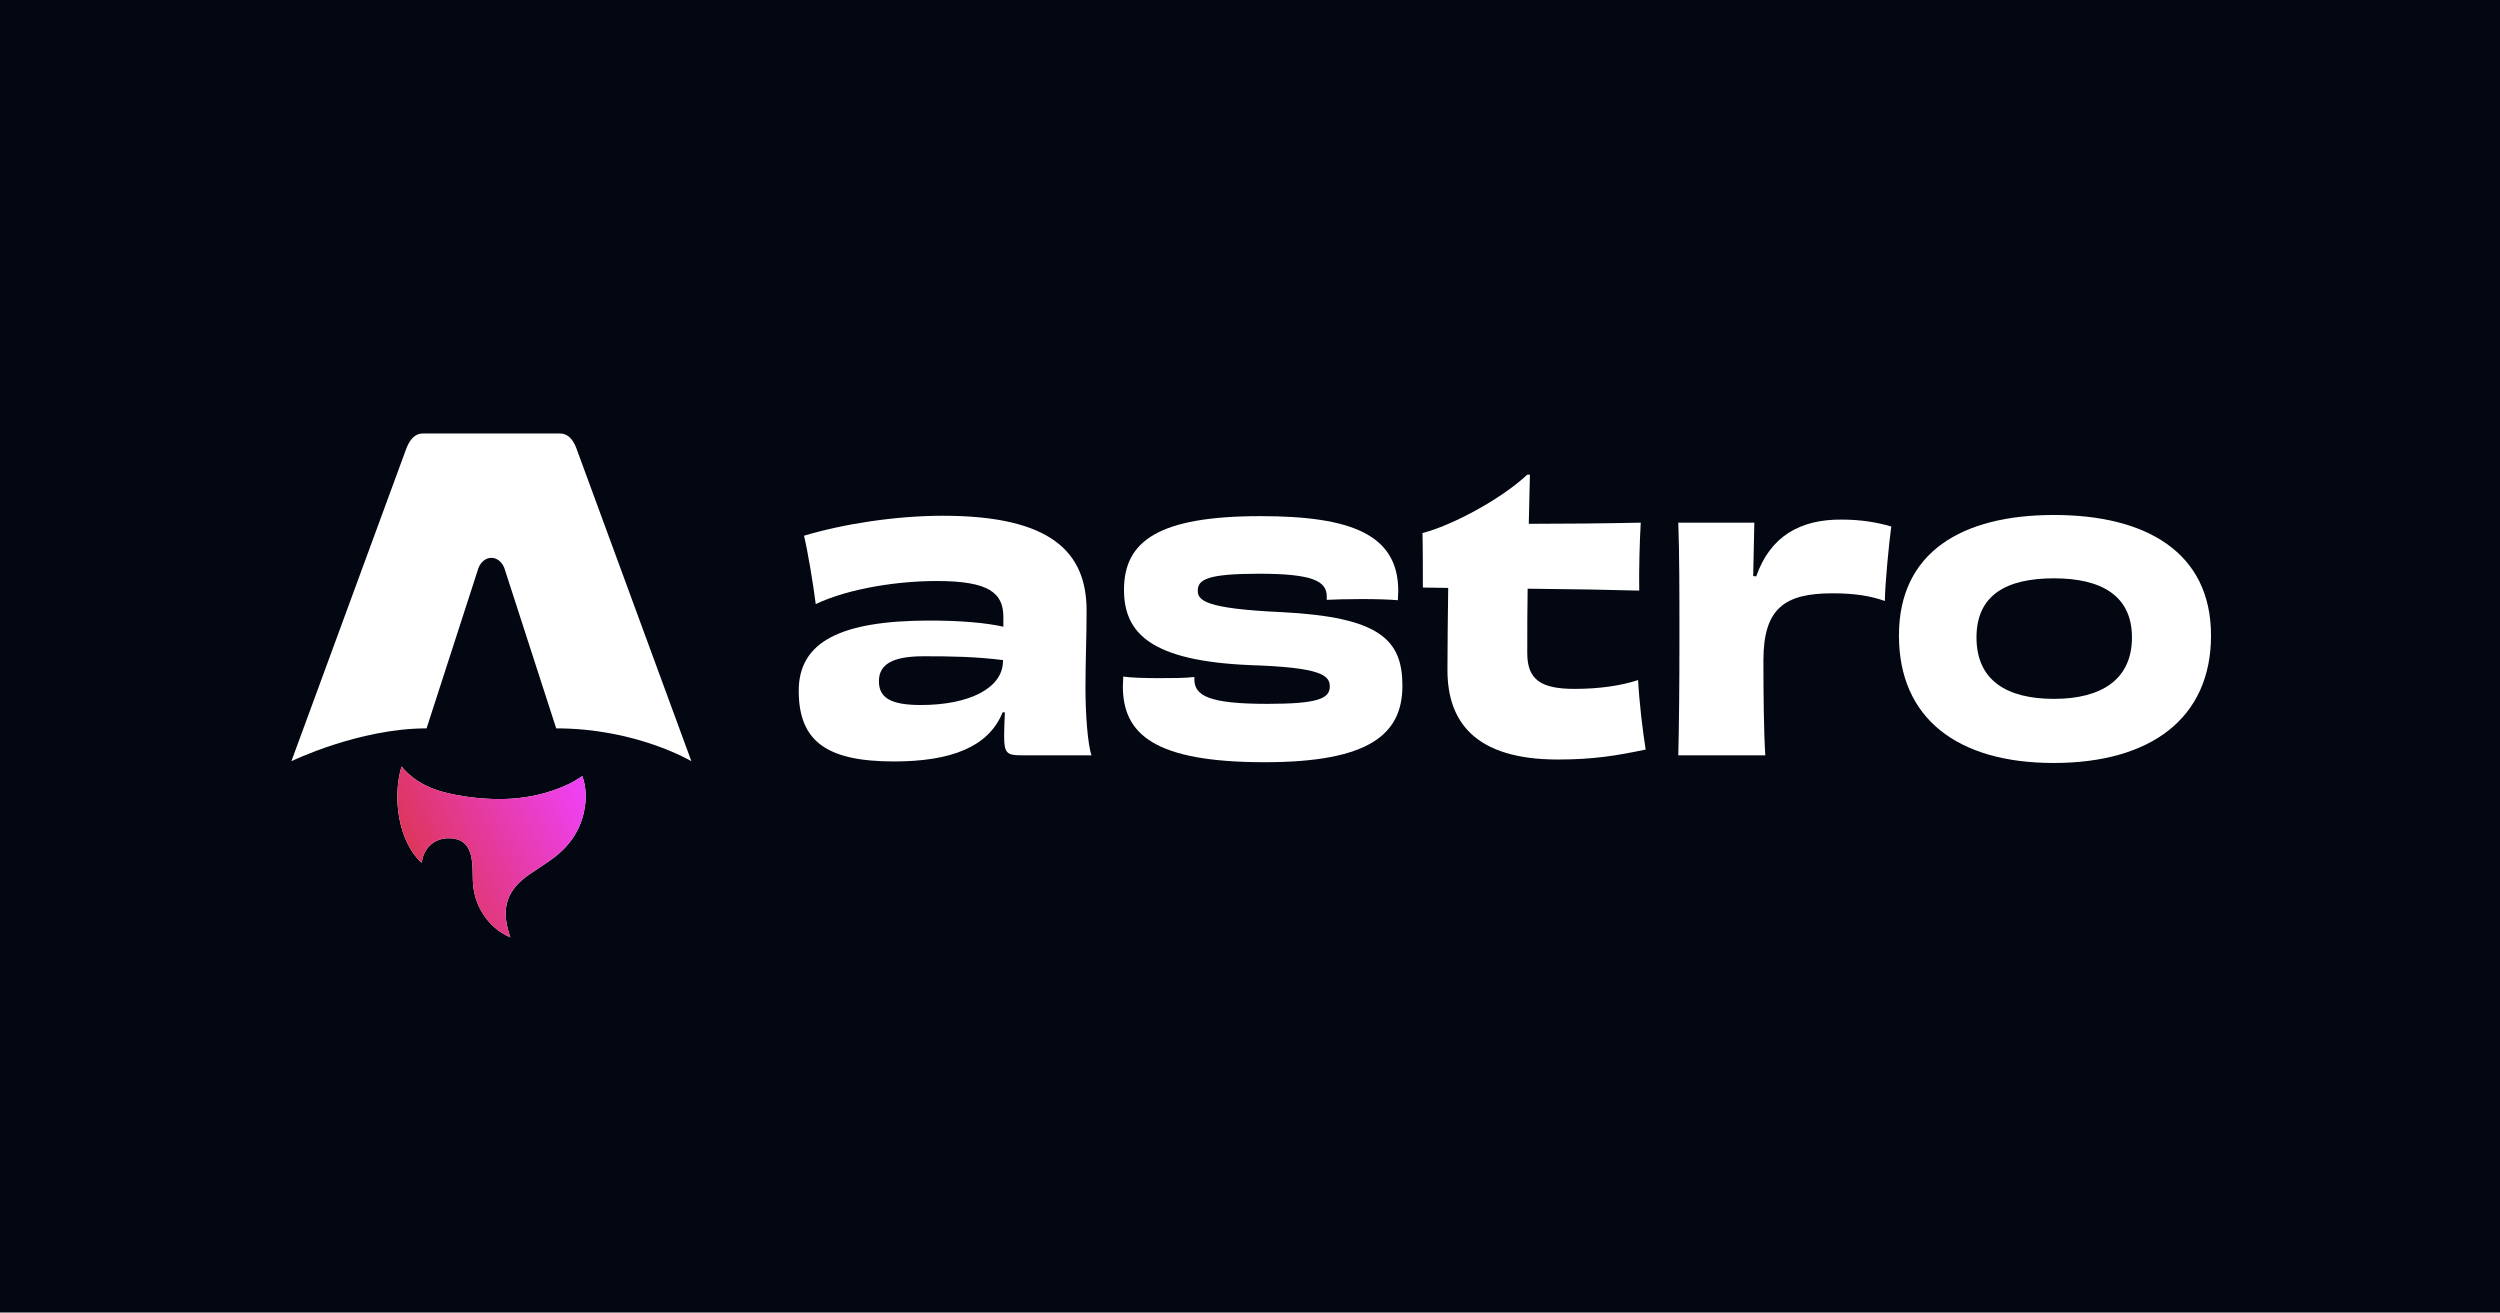
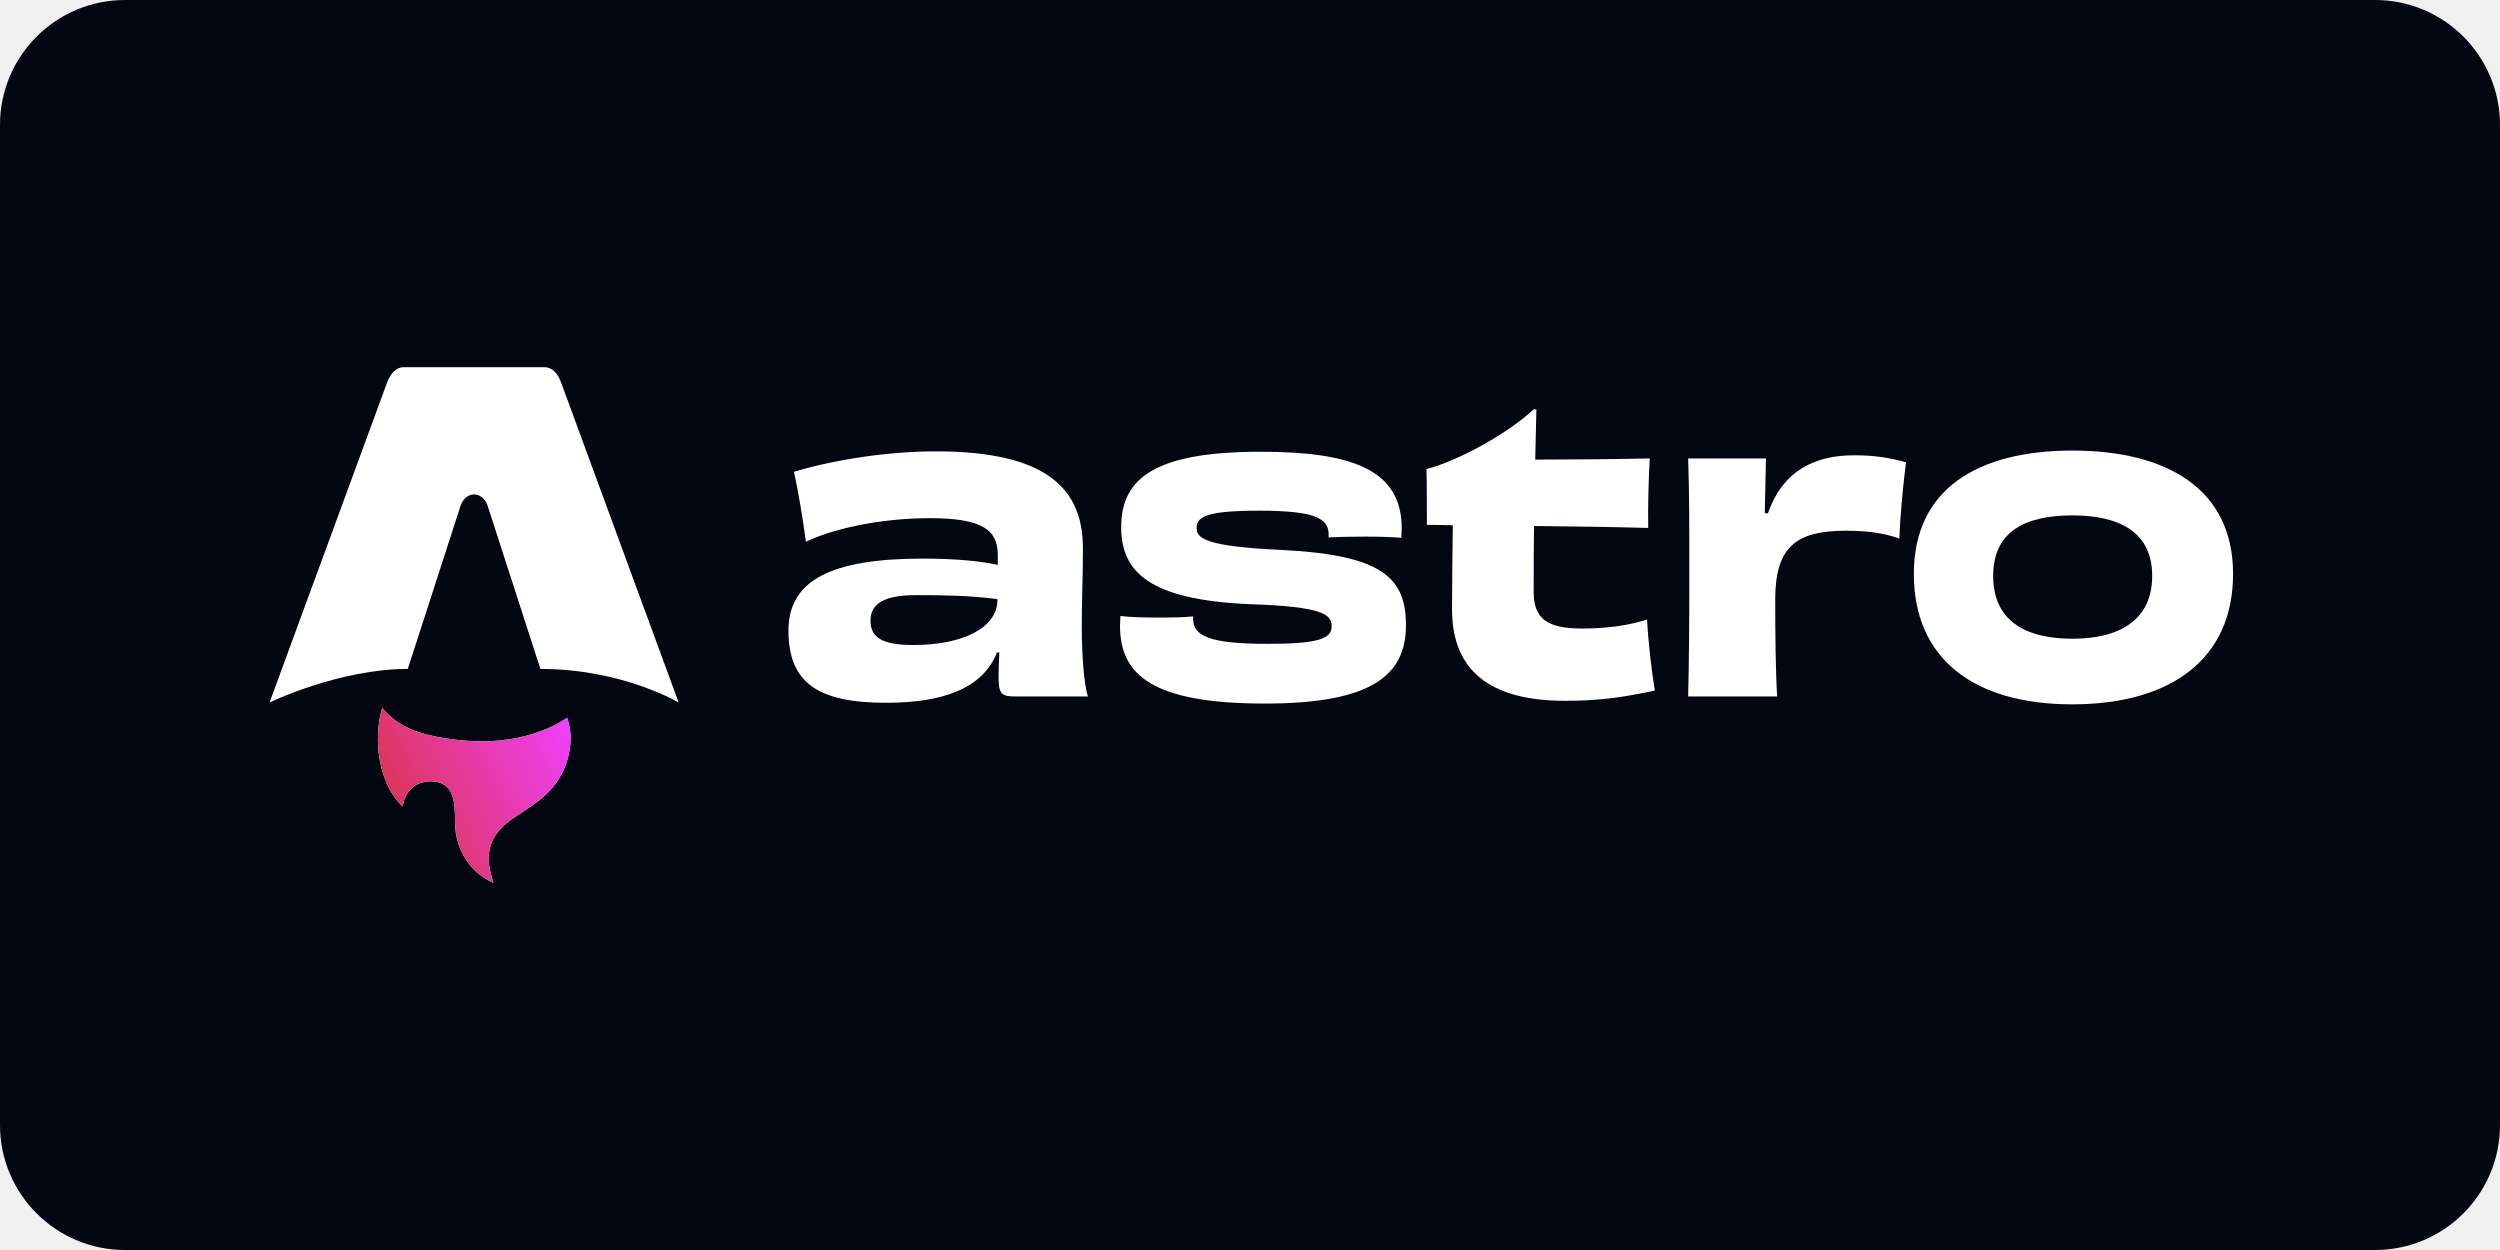
- <svg xmlns="http://www.w3.org/2000/svg" width="1200" height="630" viewBox="0 0 1200 630" fill="none">
-   <rect width="1200" height="630" fill="#030712" />
-   <path d="M202.313 414.091C191.372 404.102 188.179 383.114 192.737 367.91C200.64 377.496 211.591 380.534 222.934 382.246C240.446 384.892 257.643 383.903 273.91 375.909C275.771 374.995 277.491 373.776 279.524 372.544C281.051 376.966 281.448 381.431 280.915 385.976C279.618 397.044 274.104 405.594 265.332 412.074C261.825 414.667 258.114 416.984 254.491 419.43C243.362 426.94 240.352 435.749 244.533 448.563C244.633 448.875 244.721 449.187 244.946 449.949C239.264 447.41 235.114 443.711 231.951 438.85C228.611 433.717 227.022 428.04 226.939 421.899C226.897 418.909 226.897 415.893 226.494 412.947C225.511 405.764 222.135 402.547 215.773 402.36C209.244 402.172 204.08 406.201 202.71 412.551C202.606 413.037 202.454 413.518 202.303 414.084L202.313 414.091Z" fill="white" />
-   <path d="M202.313 414.091C191.372 404.102 188.179 383.114 192.737 367.91C200.64 377.496 211.591 380.534 222.934 382.246C240.446 384.892 257.643 383.903 273.91 375.909C275.771 374.995 277.491 373.776 279.524 372.544C281.051 376.966 281.448 381.431 280.915 385.976C279.618 397.044 274.104 405.594 265.332 412.074C261.825 414.667 258.114 416.984 254.491 419.43C243.362 426.94 240.352 435.749 244.533 448.563C244.633 448.875 244.721 449.187 244.946 449.949C239.264 447.41 235.114 443.711 231.951 438.85C228.611 433.717 227.022 428.04 226.939 421.899C226.897 418.909 226.897 415.893 226.494 412.947C225.511 405.764 222.135 402.547 215.773 402.36C209.244 402.172 204.08 406.201 202.71 412.551C202.606 413.037 202.454 413.518 202.303 414.084L202.313 414.091Z" fill="url(#paint0_linear_1057_17221)" />
-   <path d="M139.869 365.375C139.869 365.375 172.266 349.614 204.753 349.614L229.248 273.902C230.165 270.24 232.842 267.752 235.865 267.752C238.888 267.752 241.566 270.24 242.483 273.902L266.977 349.614C305.453 349.614 331.862 365.375 331.862 365.375C331.862 365.375 276.833 215.652 276.725 215.352C275.146 210.925 272.479 208.074 268.885 208.074H202.851C199.257 208.074 196.698 210.925 195.011 215.352C194.892 215.647 139.869 365.375 139.869 365.375Z" fill="white" />
-   <path d="M481.438 317.217C481.438 330.484 464.915 338.408 442.036 338.408C427.145 338.408 421.88 334.722 421.88 326.983C421.88 318.875 428.417 315.005 443.305 315.005C456.744 315.005 468.182 315.19 481.438 316.848V317.217ZM481.62 300.817C473.449 298.974 461.1 297.868 446.393 297.868C403.54 297.868 383.387 308.003 383.387 331.59C383.387 356.098 397.186 365.496 429.143 365.496C456.199 365.496 474.536 358.677 481.256 341.909H482.344C482.162 345.963 481.983 350.017 481.983 353.149C481.983 361.81 483.434 362.547 490.515 362.547H523.925C522.109 357.388 521.021 342.83 521.021 330.3C521.021 316.848 521.564 306.713 521.564 293.077C521.564 265.253 504.861 247.562 452.566 247.562C430.051 247.562 404.993 251.432 385.93 257.145C387.743 264.7 390.286 279.994 391.558 289.945C408.081 282.205 431.504 278.888 449.662 278.888C474.718 278.888 481.62 284.601 481.62 296.21V300.817Z" fill="white" />
-   <path d="M573.291 324.955C568.753 325.508 562.577 325.508 556.223 325.508C549.505 325.508 543.332 325.324 539.154 324.771C539.154 326.245 538.973 327.903 538.973 329.378C538.973 352.411 554.046 365.863 607.065 365.863C656.996 365.863 673.156 352.596 673.156 329.193C673.156 307.081 662.445 296.209 615.054 293.814C578.193 292.155 574.926 288.101 574.926 283.494C574.926 278.151 579.646 275.387 604.34 275.387C629.943 275.387 636.842 278.888 636.842 286.259V287.917C640.475 287.733 647.011 287.549 653.729 287.549C660.084 287.549 666.983 287.733 670.979 288.101C670.979 286.443 671.161 284.969 671.161 283.679C671.161 256.591 648.644 247.746 605.067 247.746C556.041 247.746 539.518 259.724 539.518 283.126C539.518 304.133 552.774 317.216 599.802 319.243C634.481 320.349 638.295 324.218 638.295 329.562C638.295 335.274 632.667 337.854 608.336 337.854C580.372 337.854 573.291 333.984 573.291 326.061V324.955Z" fill="white" />
-   <path d="M733.088 227.844C719.833 240.19 696.047 252.536 682.793 255.853C682.975 262.671 682.975 275.201 682.975 282.019L695.139 282.203C694.957 295.287 694.776 311.134 694.776 321.637C694.776 346.145 707.667 364.572 747.795 364.572C764.682 364.572 775.94 362.729 789.921 359.781C788.468 350.752 786.833 336.932 786.288 326.428C777.938 329.192 767.406 330.666 755.784 330.666C739.624 330.666 733.088 326.244 733.088 313.529C733.088 302.473 733.088 292.154 733.269 282.572C753.97 282.756 774.669 283.125 786.833 283.493C786.652 273.911 787.015 260.091 787.56 250.878C769.949 251.246 750.156 251.43 733.814 251.43C733.996 243.323 734.177 235.583 734.359 227.844H733.088Z" fill="white" />
-   <path d="M841.535 276.493C841.717 266.911 841.898 258.803 842.08 250.879H805.582C806.127 266.727 806.127 282.943 806.127 306.713C806.127 330.484 805.945 346.884 805.582 362.547H847.345C846.618 351.491 846.437 332.88 846.437 317.032C846.437 291.972 856.606 284.785 879.665 284.785C890.379 284.785 898.005 286.075 904.723 288.471C904.905 279.073 906.721 260.83 907.808 252.722C900.909 250.695 893.283 249.405 884.022 249.405C864.232 249.221 849.706 257.329 842.988 276.677L841.535 276.493Z" fill="white" />
-   <path d="M1023.34 305.973C1023.34 326.059 1008.81 335.457 985.937 335.457C963.24 335.457 948.714 326.612 948.714 305.973C948.714 285.335 963.422 277.596 985.937 277.596C1008.63 277.596 1023.34 285.888 1023.34 305.973ZM1061.29 305.052C1061.29 265.065 1030.06 247.191 985.937 247.191C941.633 247.191 911.492 265.065 911.492 305.052C911.492 344.854 939.635 366.231 985.755 366.231C1032.24 366.231 1061.29 344.854 1061.29 305.052Z" fill="white" />
+ <svg xmlns="http://www.w3.org/2000/svg" width="640" height="320" viewBox="0 0 640 320" fill="none">
+   <path d="M0 32C0 14.327 14.327 0 32 0H608C625.673 0 640 14.327 640 32V288C640 305.673 625.673 320 608 320H32C14.327 320 0 305.673 0 288V32Z" fill="#030712" />
+   <path d="M103.065 206.431C97.096 200.98 95.355 189.526 97.841 181.229C102.152 186.46 108.127 188.118 114.315 189.052C123.868 190.496 133.25 189.956 142.124 185.594C143.139 185.095 144.077 184.43 145.186 183.757C146.019 186.171 146.236 188.607 145.945 191.088C145.238 197.128 142.23 201.794 137.444 205.33C135.531 206.746 133.506 208.01 131.53 209.345C125.459 213.443 123.817 218.251 126.098 225.244C126.152 225.414 126.2 225.584 126.323 226C123.223 224.615 120.959 222.596 119.234 219.943C117.412 217.142 116.545 214.044 116.499 210.692C116.477 209.061 116.477 207.415 116.257 205.807C115.72 201.887 113.879 200.131 110.408 200.029C106.846 199.927 104.029 202.125 103.282 205.591C103.225 205.856 103.142 206.118 103.06 206.427L103.065 206.431Z" fill="white" />
+   <path d="M103.065 206.431C97.096 200.98 95.355 189.526 97.841 181.229C102.152 186.46 108.127 188.118 114.315 189.052C123.868 190.496 133.25 189.956 142.124 185.594C143.139 185.095 144.077 184.43 145.186 183.757C146.019 186.171 146.236 188.607 145.945 191.088C145.238 197.128 142.23 201.794 137.444 205.33C135.531 206.746 133.506 208.01 131.53 209.345C125.459 213.443 123.817 218.251 126.098 225.244C126.152 225.414 126.2 225.584 126.323 226C123.223 224.615 120.959 222.596 119.234 219.943C117.412 217.142 116.545 214.044 116.499 210.692C116.477 209.061 116.477 207.415 116.257 205.807C115.72 201.887 113.879 200.131 110.408 200.029C106.846 199.927 104.029 202.125 103.282 205.591C103.225 205.856 103.142 206.118 103.06 206.427L103.065 206.431Z" fill="url(#paint0_linear_5267_6545)" />
+   <path d="M69 179.845C69 179.845 86.674 171.244 104.396 171.244L117.759 129.925C118.26 127.926 119.72 126.568 121.369 126.568C123.018 126.568 124.479 127.926 124.979 129.925L138.342 171.244C159.332 171.244 173.739 179.845 173.739 179.845C173.739 179.845 143.719 98.136 143.66 97.972C142.798 95.556 141.343 94 139.383 94H103.359C101.398 94 100.002 95.556 99.082 97.972C99.017 98.133 69 179.845 69 179.845Z" fill="white" />
+   <path d="M255.338 153.563C255.338 160.804 246.324 165.128 233.842 165.128C225.719 165.128 222.847 163.116 222.847 158.893C222.847 154.468 226.413 152.356 234.535 152.356C241.866 152.356 248.106 152.457 255.338 153.362V153.563ZM255.437 144.613C250.979 143.607 244.243 143.004 236.219 143.004C212.842 143.004 201.847 148.535 201.847 161.407C201.847 174.782 209.375 179.911 226.809 179.911C241.569 179.911 251.572 176.19 255.238 167.039H255.832C255.733 169.251 255.635 171.463 255.635 173.173C255.635 177.899 256.426 178.302 260.289 178.302H278.516C277.525 175.486 276.931 167.541 276.931 160.703C276.931 153.362 277.228 147.831 277.228 140.389C277.228 125.205 268.116 115.55 239.587 115.55C227.304 115.55 213.634 117.662 203.235 120.78C204.224 124.903 205.611 133.249 206.305 138.68C215.319 134.456 228.097 132.646 238.003 132.646C251.672 132.646 255.437 135.764 255.437 142.099V144.613Z" fill="white" />
+   <path d="M305.446 157.786C302.971 158.088 299.602 158.088 296.135 158.088C292.47 158.088 289.103 157.988 286.824 157.686C286.824 158.49 286.725 159.395 286.725 160.2C286.725 172.77 294.948 180.111 323.871 180.111C351.11 180.111 359.926 172.871 359.926 160.099C359.926 148.032 354.083 142.098 328.23 140.791C308.121 139.886 306.338 137.674 306.338 135.159C306.338 132.244 308.913 130.735 322.385 130.735C336.352 130.735 340.116 132.646 340.116 136.668V137.573C342.098 137.473 345.663 137.372 349.328 137.372C352.795 137.372 356.559 137.473 358.739 137.674C358.739 136.769 358.838 135.964 358.838 135.26C358.838 120.477 346.554 115.65 322.781 115.65C296.036 115.65 287.022 122.187 287.022 134.959C287.022 146.423 294.254 153.563 319.909 154.669C338.828 155.273 340.908 157.384 340.908 160.3C340.908 163.418 337.838 164.826 324.565 164.826C309.309 164.826 305.446 162.714 305.446 158.39V157.786Z" fill="white" />
+   <path d="M392.621 104.789C385.39 111.527 372.414 118.264 365.184 120.075C365.283 123.795 365.283 130.634 365.283 134.354L371.919 134.455C371.819 141.595 371.721 150.243 371.721 155.975C371.721 169.35 378.753 179.407 400.644 179.407C409.857 179.407 415.998 178.401 423.626 176.792C422.833 171.864 421.941 164.322 421.644 158.59C417.088 160.098 411.343 160.903 405.003 160.903C396.187 160.903 392.621 158.49 392.621 151.551C392.621 145.517 392.621 139.885 392.72 134.656C404.013 134.757 415.305 134.958 421.941 135.159C421.842 129.93 422.04 122.387 422.338 117.36C412.73 117.56 401.932 117.661 393.017 117.661C393.117 113.237 393.215 109.013 393.315 104.789H392.621Z" fill="white" />
+   <path d="M451.783 131.339C451.882 126.109 451.981 121.684 452.08 117.36H432.169C432.467 126.009 432.467 134.859 432.467 147.831C432.467 160.803 432.367 169.753 432.169 178.301H454.952C454.556 172.268 454.457 162.111 454.457 153.462C454.457 139.786 460.005 135.864 472.584 135.864C478.429 135.864 482.589 136.568 486.254 137.875C486.353 132.747 487.344 122.791 487.937 118.366C484.173 117.26 480.013 116.556 474.961 116.556C464.165 116.455 456.24 120.88 452.575 131.439L451.783 131.339Z" fill="white" />
+   <path d="M550.963 147.427C550.963 158.389 543.037 163.518 530.559 163.518C518.177 163.518 510.252 158.691 510.252 147.427C510.252 136.164 518.276 131.941 530.559 131.941C542.939 131.941 550.963 136.466 550.963 147.427ZM571.666 146.925C571.666 125.102 554.629 115.348 530.559 115.348C506.389 115.348 489.947 125.102 489.947 146.925C489.947 168.646 505.3 180.312 530.46 180.312C555.819 180.312 571.666 168.646 571.666 146.925Z" fill="white" />
  <defs>
-     <linearGradient id="paint0_linear_1057_17221" x1="190.727" y1="449.949" x2="296.32" y2="399.998" gradientUnits="userSpaceOnUse">
+     <linearGradient id="paint0_linear_5267_6545" x1="96.745" y1="226" x2="154.357" y2="198.757" gradientUnits="userSpaceOnUse">
      <stop stop-color="#D83333" />
      <stop offset="1" stop-color="#F041FF" />
    </linearGradient>
  </defs>
</svg>
